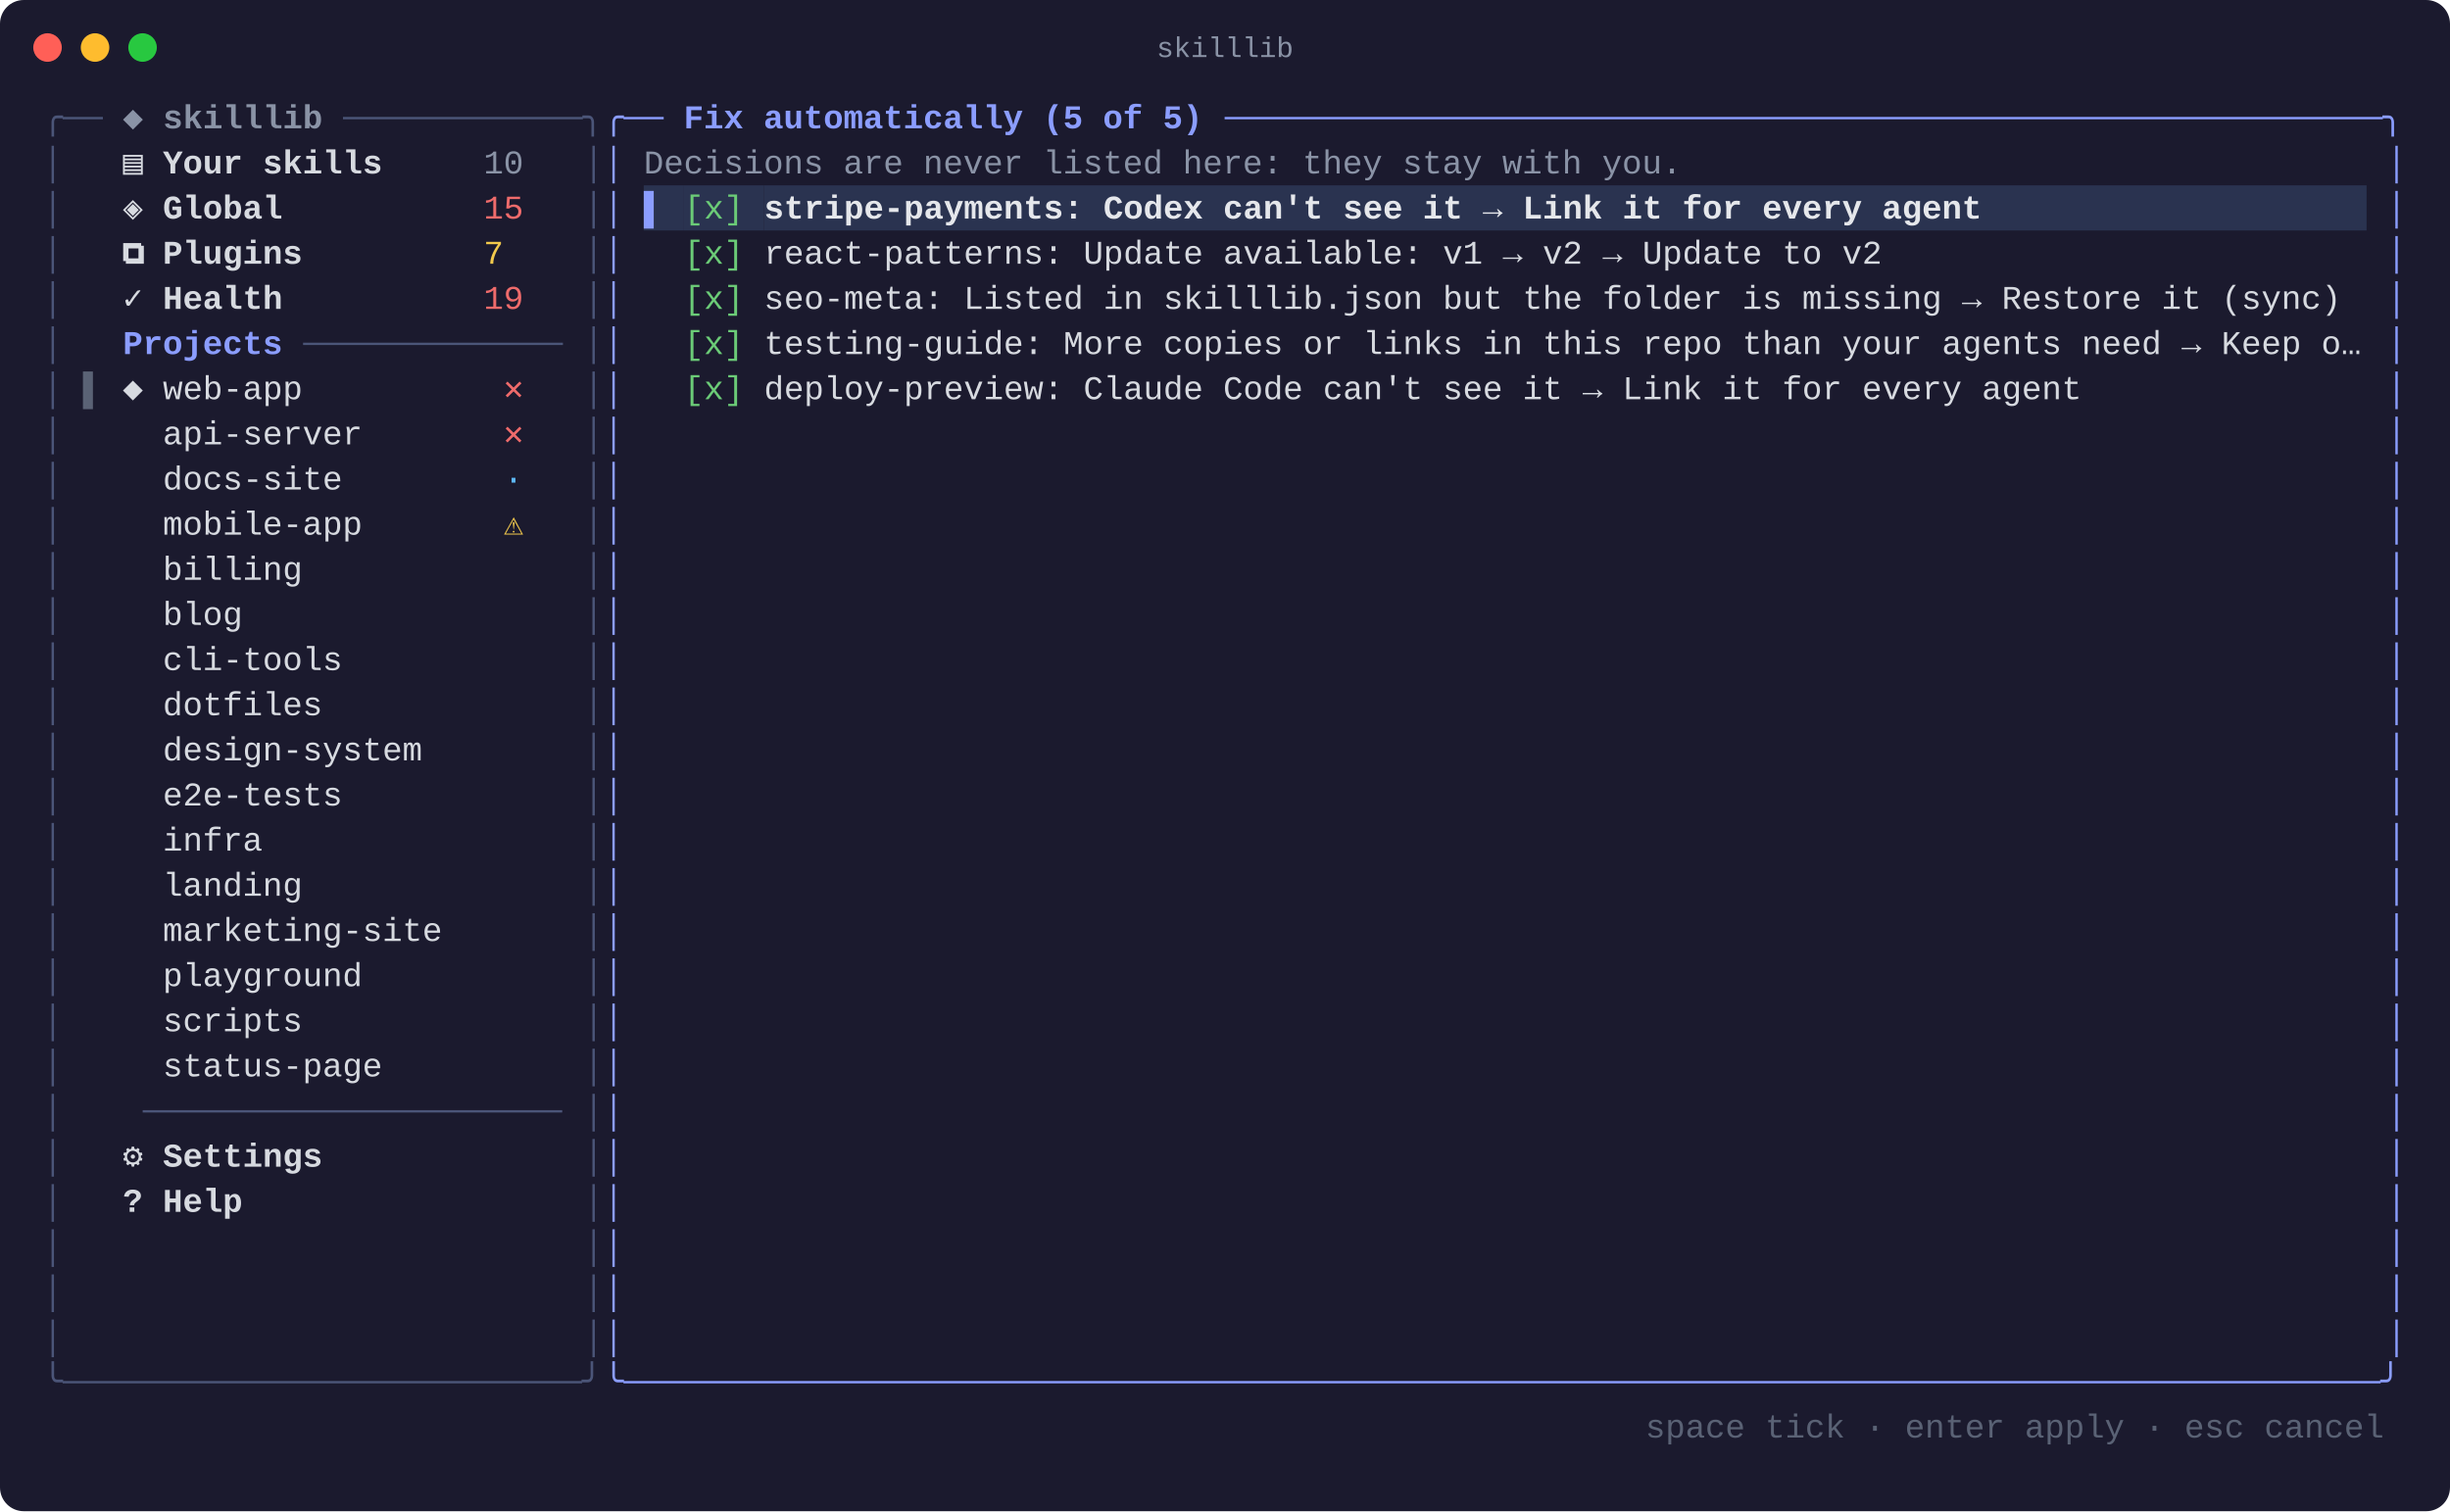
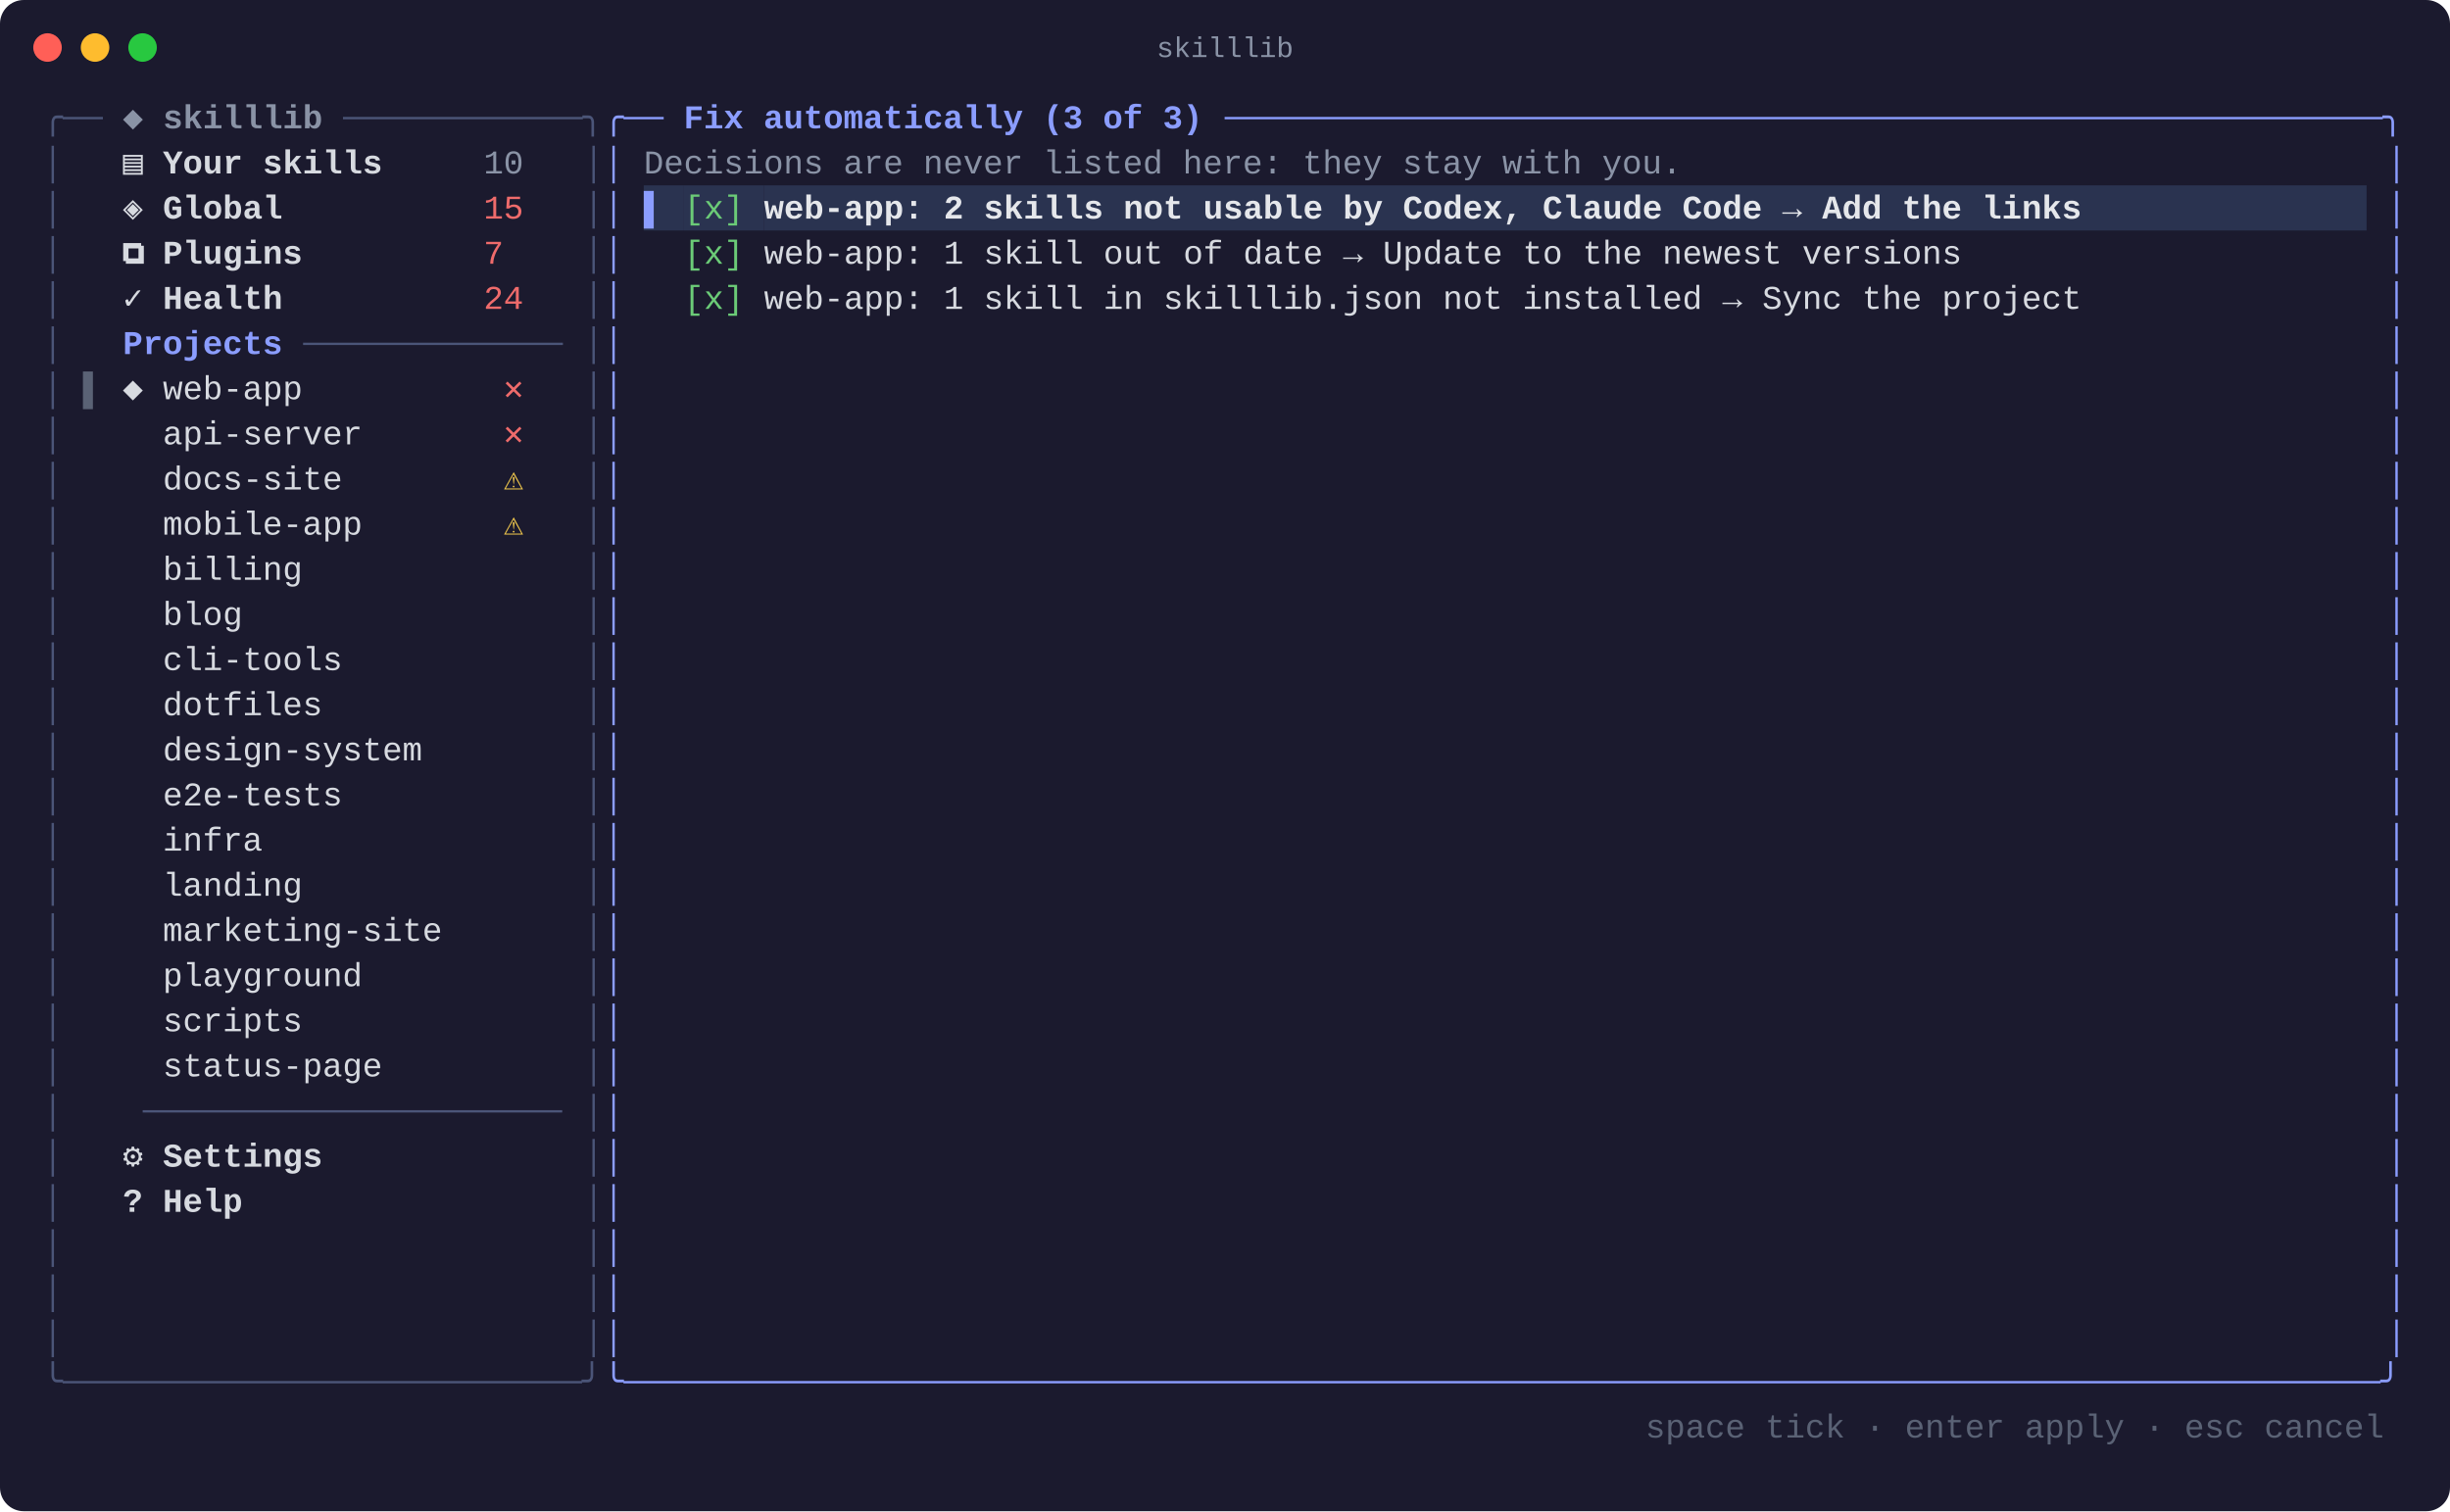
<svg xmlns="http://www.w3.org/2000/svg" width="1031" height="636" viewBox="0 0 1031 636" font-family="SFMono-Regular, Menlo, Consolas, 'Liberation Mono', monospace" font-size="14">
  <rect width="1031" height="636" rx="10" fill="#1b1a2e" />
  <circle cx="20" cy="20" r="6" fill="#ff5f57" />
  <circle cx="40" cy="20" r="6" fill="#febc2e" />
  <circle cx="60" cy="20" r="6" fill="#28c840" />
  <text x="515.5" y="24" fill="#8a93a6" font-size="12" text-anchor="middle">skilllib</text>
  <text x="18.0" y="54.0" fill="#4b5578" xml:space="preserve" textLength="25.3" lengthAdjust="spacingAndGlyphs">╭──</text>
  <text x="43.3" y="54.0" fill="#8a93a6" font-weight="bold" xml:space="preserve" textLength="101.2" lengthAdjust="spacingAndGlyphs"> ◆ skilllib </text>
  <text x="144.4" y="54.0" fill="#4b5578" xml:space="preserve" textLength="109.6" lengthAdjust="spacingAndGlyphs">────────────╮</text>
  <text x="254.0" y="54.0" fill="#8b9dff" xml:space="preserve" textLength="25.3" lengthAdjust="spacingAndGlyphs">╭──</text>
-   <text x="279.3" y="54.0" fill="#8b9dff" font-weight="bold" xml:space="preserve" textLength="236.0" lengthAdjust="spacingAndGlyphs"> Fix automatically (5 of 5) </text>
+   <text x="279.3" y="54.0" fill="#8b9dff" font-weight="bold" xml:space="preserve" textLength="236.0" lengthAdjust="spacingAndGlyphs"> Fix automatically (3 of 3) </text>
  <text x="515.4" y="54.0" fill="#8b9dff" xml:space="preserve" textLength="497.4" lengthAdjust="spacingAndGlyphs">──────────────────────────────────────────────────────────╮</text>
  <text x="18.0" y="73.0" fill="#4b5578" xml:space="preserve" textLength="8.4" lengthAdjust="spacingAndGlyphs">│</text>
  <text x="51.7" y="73.0" fill="#d7dae0" font-weight="bold" xml:space="preserve" textLength="151.7" lengthAdjust="spacingAndGlyphs">▤ Your skills     </text>
  <text x="203.5" y="73.0" fill="#8a93a6" xml:space="preserve" textLength="33.7" lengthAdjust="spacingAndGlyphs">10  </text>
  <text x="245.6" y="73.0" fill="#4b5578" xml:space="preserve" textLength="8.4" lengthAdjust="spacingAndGlyphs">│</text>
  <text x="254.0" y="73.0" fill="#8b9dff" xml:space="preserve" textLength="8.4" lengthAdjust="spacingAndGlyphs">│</text>
  <text x="270.9" y="73.0" fill="#8a93a6" xml:space="preserve" textLength="438.4" lengthAdjust="spacingAndGlyphs">Decisions are never listed here: they stay with you.</text>
  <text x="1004.3" y="73.0" fill="#8b9dff" xml:space="preserve" textLength="8.4" lengthAdjust="spacingAndGlyphs">│</text>
  <text x="18.0" y="92.0" fill="#4b5578" xml:space="preserve" textLength="8.4" lengthAdjust="spacingAndGlyphs">│</text>
  <text x="51.7" y="92.0" fill="#d7dae0" font-weight="bold" xml:space="preserve" textLength="151.7" lengthAdjust="spacingAndGlyphs">◈ Global          </text>
  <text x="203.5" y="92.0" fill="#ef6b6b" xml:space="preserve" textLength="33.7" lengthAdjust="spacingAndGlyphs">15  </text>
  <text x="245.6" y="92.0" fill="#4b5578" xml:space="preserve" textLength="8.4" lengthAdjust="spacingAndGlyphs">│</text>
  <text x="254.0" y="92.0" fill="#8b9dff" xml:space="preserve" textLength="8.4" lengthAdjust="spacingAndGlyphs">│</text>
  <rect x="270.9" y="78.0" width="16.9" height="19" fill="#2a3350" />
  <text x="270.9" y="92.0" fill="#8b9dff" xml:space="preserve" textLength="16.9" lengthAdjust="spacingAndGlyphs">▌ </text>
  <rect x="287.8" y="78.0" width="33.7" height="19" fill="#2a3350" />
  <text x="287.8" y="92.0" fill="#6bcb77" xml:space="preserve" textLength="33.7" lengthAdjust="spacingAndGlyphs">[x] </text>
  <rect x="321.5" y="78.0" width="674.4" height="19" fill="#2a3350" />
-   <text x="321.5" y="92.0" fill="#e5e7eb" font-weight="bold" xml:space="preserve" textLength="674.4" lengthAdjust="spacingAndGlyphs">stripe-payments: Codex can't see it → Link it for every agent                   </text>
+   <text x="321.5" y="92.0" fill="#e5e7eb" font-weight="bold" xml:space="preserve" textLength="674.4" lengthAdjust="spacingAndGlyphs">web-app: 2 skills not usable by Codex, Claude Code → Add the links              </text>
  <text x="1004.3" y="92.0" fill="#8b9dff" xml:space="preserve" textLength="8.4" lengthAdjust="spacingAndGlyphs">│</text>
  <text x="18.0" y="111.0" fill="#4b5578" xml:space="preserve" textLength="8.4" lengthAdjust="spacingAndGlyphs">│</text>
  <text x="51.7" y="111.0" fill="#d7dae0" font-weight="bold" xml:space="preserve" textLength="151.7" lengthAdjust="spacingAndGlyphs">⧉ Plugins         </text>
-   <text x="203.5" y="111.0" fill="#f2c94c" xml:space="preserve" textLength="33.7" lengthAdjust="spacingAndGlyphs">7   </text>
+   <text x="203.5" y="111.0" fill="#ef6b6b" xml:space="preserve" textLength="33.7" lengthAdjust="spacingAndGlyphs">7   </text>
  <text x="245.6" y="111.0" fill="#4b5578" xml:space="preserve" textLength="8.4" lengthAdjust="spacingAndGlyphs">│</text>
  <text x="254.0" y="111.0" fill="#8b9dff" xml:space="preserve" textLength="8.4" lengthAdjust="spacingAndGlyphs">│</text>
  <text x="287.8" y="111.0" fill="#6bcb77" xml:space="preserve" textLength="33.7" lengthAdjust="spacingAndGlyphs">[x] </text>
-   <text x="321.5" y="111.0" fill="#d7dae0" xml:space="preserve" textLength="682.8" lengthAdjust="spacingAndGlyphs">react-patterns: Update available: v1 → v2 → Update to v2                         </text>
+   <text x="321.5" y="111.0" fill="#d7dae0" xml:space="preserve" textLength="682.8" lengthAdjust="spacingAndGlyphs">web-app: 1 skill out of date → Update to the newest versions                     </text>
  <text x="1004.3" y="111.0" fill="#8b9dff" xml:space="preserve" textLength="8.4" lengthAdjust="spacingAndGlyphs">│</text>
  <text x="18.0" y="130.0" fill="#4b5578" xml:space="preserve" textLength="8.4" lengthAdjust="spacingAndGlyphs">│</text>
  <text x="51.7" y="130.0" fill="#d7dae0" font-weight="bold" xml:space="preserve" textLength="151.7" lengthAdjust="spacingAndGlyphs">✓ Health          </text>
-   <text x="203.5" y="130.0" fill="#ef6b6b" xml:space="preserve" textLength="33.7" lengthAdjust="spacingAndGlyphs">19  </text>
+   <text x="203.5" y="130.0" fill="#ef6b6b" xml:space="preserve" textLength="33.7" lengthAdjust="spacingAndGlyphs">24  </text>
  <text x="245.6" y="130.0" fill="#4b5578" xml:space="preserve" textLength="8.4" lengthAdjust="spacingAndGlyphs">│</text>
  <text x="254.0" y="130.0" fill="#8b9dff" xml:space="preserve" textLength="8.4" lengthAdjust="spacingAndGlyphs">│</text>
  <text x="287.8" y="130.0" fill="#6bcb77" xml:space="preserve" textLength="33.7" lengthAdjust="spacingAndGlyphs">[x] </text>
-   <text x="321.5" y="130.0" fill="#d7dae0" xml:space="preserve" textLength="682.8" lengthAdjust="spacingAndGlyphs">seo-meta: Listed in skilllib.json but the folder is missing → Restore it (sync)  </text>
+   <text x="321.5" y="130.0" fill="#d7dae0" xml:space="preserve" textLength="682.8" lengthAdjust="spacingAndGlyphs">web-app: 1 skill in skilllib.json not installed → Sync the project               </text>
  <text x="1004.3" y="130.0" fill="#8b9dff" xml:space="preserve" textLength="8.4" lengthAdjust="spacingAndGlyphs">│</text>
  <text x="18.0" y="149.0" fill="#4b5578" xml:space="preserve" textLength="8.4" lengthAdjust="spacingAndGlyphs">│</text>
  <text x="34.9" y="149.0" fill="#8b9dff" font-weight="bold" xml:space="preserve" textLength="92.7" lengthAdjust="spacingAndGlyphs">  Projects </text>
  <text x="127.6" y="149.0" fill="#4b5578" xml:space="preserve" textLength="109.6" lengthAdjust="spacingAndGlyphs">─────────────</text>
  <text x="245.6" y="149.0" fill="#4b5578" xml:space="preserve" textLength="8.4" lengthAdjust="spacingAndGlyphs">│</text>
  <text x="254.0" y="149.0" fill="#8b9dff" xml:space="preserve" textLength="8.4" lengthAdjust="spacingAndGlyphs">│</text>
-   <text x="287.8" y="149.0" fill="#6bcb77" xml:space="preserve" textLength="33.7" lengthAdjust="spacingAndGlyphs">[x] </text>
-   <text x="321.5" y="149.0" fill="#d7dae0" xml:space="preserve" textLength="682.8" lengthAdjust="spacingAndGlyphs">testing-guide: More copies or links in this repo than your agents need → Keep o… </text>
  <text x="1004.3" y="149.0" fill="#8b9dff" xml:space="preserve" textLength="8.4" lengthAdjust="spacingAndGlyphs">│</text>
  <text x="18.0" y="168.0" fill="#4b5578" xml:space="preserve" textLength="8.4" lengthAdjust="spacingAndGlyphs">│</text>
  <text x="34.9" y="168.0" fill="#5a6275" xml:space="preserve" textLength="16.9" lengthAdjust="spacingAndGlyphs">▌ </text>
  <text x="51.7" y="168.0" fill="#d7dae0" xml:space="preserve" textLength="160.2" lengthAdjust="spacingAndGlyphs">◆ web-app          </text>
  <text x="211.9" y="168.0" fill="#ef6b6b" xml:space="preserve" textLength="25.3" lengthAdjust="spacingAndGlyphs">✕  </text>
  <text x="245.6" y="168.0" fill="#4b5578" xml:space="preserve" textLength="8.4" lengthAdjust="spacingAndGlyphs">│</text>
  <text x="254.0" y="168.0" fill="#8b9dff" xml:space="preserve" textLength="8.4" lengthAdjust="spacingAndGlyphs">│</text>
-   <text x="287.8" y="168.0" fill="#6bcb77" xml:space="preserve" textLength="33.7" lengthAdjust="spacingAndGlyphs">[x] </text>
-   <text x="321.5" y="168.0" fill="#d7dae0" xml:space="preserve" textLength="682.8" lengthAdjust="spacingAndGlyphs">deploy-preview: Claude Code can't see it → Link it for every agent               </text>
  <text x="1004.3" y="168.0" fill="#8b9dff" xml:space="preserve" textLength="8.4" lengthAdjust="spacingAndGlyphs">│</text>
  <text x="18.0" y="187.0" fill="#4b5578" xml:space="preserve" textLength="8.4" lengthAdjust="spacingAndGlyphs">│</text>
  <text x="51.7" y="187.0" fill="#d7dae0" xml:space="preserve" textLength="160.2" lengthAdjust="spacingAndGlyphs">  api-server       </text>
  <text x="211.9" y="187.0" fill="#ef6b6b" xml:space="preserve" textLength="25.3" lengthAdjust="spacingAndGlyphs">✕  </text>
  <text x="245.6" y="187.0" fill="#4b5578" xml:space="preserve" textLength="8.4" lengthAdjust="spacingAndGlyphs">│</text>
  <text x="254.0" y="187.0" fill="#8b9dff" xml:space="preserve" textLength="8.4" lengthAdjust="spacingAndGlyphs">│</text>
  <text x="1004.3" y="187.0" fill="#8b9dff" xml:space="preserve" textLength="8.4" lengthAdjust="spacingAndGlyphs">│</text>
  <text x="18.0" y="206.0" fill="#4b5578" xml:space="preserve" textLength="8.4" lengthAdjust="spacingAndGlyphs">│</text>
  <text x="51.7" y="206.0" fill="#d7dae0" xml:space="preserve" textLength="160.2" lengthAdjust="spacingAndGlyphs">  docs-site        </text>
-   <text x="211.9" y="206.0" fill="#5eb8f7" xml:space="preserve" textLength="25.3" lengthAdjust="spacingAndGlyphs">·  </text>
+   <text x="211.9" y="206.0" fill="#f2c94c" xml:space="preserve" textLength="25.3" lengthAdjust="spacingAndGlyphs">⚠  </text>
  <text x="245.6" y="206.0" fill="#4b5578" xml:space="preserve" textLength="8.4" lengthAdjust="spacingAndGlyphs">│</text>
  <text x="254.0" y="206.0" fill="#8b9dff" xml:space="preserve" textLength="8.4" lengthAdjust="spacingAndGlyphs">│</text>
  <text x="1004.3" y="206.0" fill="#8b9dff" xml:space="preserve" textLength="8.4" lengthAdjust="spacingAndGlyphs">│</text>
  <text x="18.0" y="225.0" fill="#4b5578" xml:space="preserve" textLength="8.4" lengthAdjust="spacingAndGlyphs">│</text>
  <text x="51.7" y="225.0" fill="#d7dae0" xml:space="preserve" textLength="160.2" lengthAdjust="spacingAndGlyphs">  mobile-app       </text>
  <text x="211.9" y="225.0" fill="#f2c94c" xml:space="preserve" textLength="25.3" lengthAdjust="spacingAndGlyphs">⚠  </text>
  <text x="245.6" y="225.0" fill="#4b5578" xml:space="preserve" textLength="8.4" lengthAdjust="spacingAndGlyphs">│</text>
  <text x="254.0" y="225.0" fill="#8b9dff" xml:space="preserve" textLength="8.4" lengthAdjust="spacingAndGlyphs">│</text>
  <text x="1004.3" y="225.0" fill="#8b9dff" xml:space="preserve" textLength="8.4" lengthAdjust="spacingAndGlyphs">│</text>
  <text x="18.0" y="244.0" fill="#4b5578" xml:space="preserve" textLength="8.4" lengthAdjust="spacingAndGlyphs">│</text>
  <text x="51.7" y="244.0" fill="#d7dae0" xml:space="preserve" textLength="193.9" lengthAdjust="spacingAndGlyphs">  billing              </text>
  <text x="245.6" y="244.0" fill="#4b5578" xml:space="preserve" textLength="8.4" lengthAdjust="spacingAndGlyphs">│</text>
  <text x="254.0" y="244.0" fill="#8b9dff" xml:space="preserve" textLength="8.4" lengthAdjust="spacingAndGlyphs">│</text>
  <text x="1004.3" y="244.0" fill="#8b9dff" xml:space="preserve" textLength="8.4" lengthAdjust="spacingAndGlyphs">│</text>
  <text x="18.0" y="263.0" fill="#4b5578" xml:space="preserve" textLength="8.4" lengthAdjust="spacingAndGlyphs">│</text>
  <text x="51.7" y="263.0" fill="#d7dae0" xml:space="preserve" textLength="193.9" lengthAdjust="spacingAndGlyphs">  blog                 </text>
  <text x="245.6" y="263.0" fill="#4b5578" xml:space="preserve" textLength="8.4" lengthAdjust="spacingAndGlyphs">│</text>
  <text x="254.0" y="263.0" fill="#8b9dff" xml:space="preserve" textLength="8.4" lengthAdjust="spacingAndGlyphs">│</text>
  <text x="1004.3" y="263.0" fill="#8b9dff" xml:space="preserve" textLength="8.4" lengthAdjust="spacingAndGlyphs">│</text>
  <text x="18.0" y="282.0" fill="#4b5578" xml:space="preserve" textLength="8.4" lengthAdjust="spacingAndGlyphs">│</text>
  <text x="51.7" y="282.0" fill="#d7dae0" xml:space="preserve" textLength="193.9" lengthAdjust="spacingAndGlyphs">  cli-tools            </text>
  <text x="245.6" y="282.0" fill="#4b5578" xml:space="preserve" textLength="8.4" lengthAdjust="spacingAndGlyphs">│</text>
  <text x="254.0" y="282.0" fill="#8b9dff" xml:space="preserve" textLength="8.4" lengthAdjust="spacingAndGlyphs">│</text>
  <text x="1004.3" y="282.0" fill="#8b9dff" xml:space="preserve" textLength="8.4" lengthAdjust="spacingAndGlyphs">│</text>
  <text x="18.0" y="301.0" fill="#4b5578" xml:space="preserve" textLength="8.4" lengthAdjust="spacingAndGlyphs">│</text>
  <text x="51.7" y="301.0" fill="#d7dae0" xml:space="preserve" textLength="193.9" lengthAdjust="spacingAndGlyphs">  dotfiles             </text>
  <text x="245.6" y="301.0" fill="#4b5578" xml:space="preserve" textLength="8.4" lengthAdjust="spacingAndGlyphs">│</text>
  <text x="254.0" y="301.0" fill="#8b9dff" xml:space="preserve" textLength="8.4" lengthAdjust="spacingAndGlyphs">│</text>
  <text x="1004.3" y="301.0" fill="#8b9dff" xml:space="preserve" textLength="8.4" lengthAdjust="spacingAndGlyphs">│</text>
  <text x="18.0" y="320.0" fill="#4b5578" xml:space="preserve" textLength="8.4" lengthAdjust="spacingAndGlyphs">│</text>
  <text x="51.7" y="320.0" fill="#d7dae0" xml:space="preserve" textLength="193.9" lengthAdjust="spacingAndGlyphs">  design-system        </text>
  <text x="245.6" y="320.0" fill="#4b5578" xml:space="preserve" textLength="8.4" lengthAdjust="spacingAndGlyphs">│</text>
  <text x="254.0" y="320.0" fill="#8b9dff" xml:space="preserve" textLength="8.4" lengthAdjust="spacingAndGlyphs">│</text>
  <text x="1004.3" y="320.0" fill="#8b9dff" xml:space="preserve" textLength="8.4" lengthAdjust="spacingAndGlyphs">│</text>
  <text x="18.0" y="339.0" fill="#4b5578" xml:space="preserve" textLength="8.4" lengthAdjust="spacingAndGlyphs">│</text>
  <text x="51.7" y="339.0" fill="#d7dae0" xml:space="preserve" textLength="193.9" lengthAdjust="spacingAndGlyphs">  e2e-tests            </text>
  <text x="245.6" y="339.0" fill="#4b5578" xml:space="preserve" textLength="8.4" lengthAdjust="spacingAndGlyphs">│</text>
  <text x="254.0" y="339.0" fill="#8b9dff" xml:space="preserve" textLength="8.4" lengthAdjust="spacingAndGlyphs">│</text>
  <text x="1004.3" y="339.0" fill="#8b9dff" xml:space="preserve" textLength="8.4" lengthAdjust="spacingAndGlyphs">│</text>
  <text x="18.0" y="358.0" fill="#4b5578" xml:space="preserve" textLength="8.4" lengthAdjust="spacingAndGlyphs">│</text>
  <text x="51.7" y="358.0" fill="#d7dae0" xml:space="preserve" textLength="193.9" lengthAdjust="spacingAndGlyphs">  infra                </text>
  <text x="245.6" y="358.0" fill="#4b5578" xml:space="preserve" textLength="8.4" lengthAdjust="spacingAndGlyphs">│</text>
  <text x="254.0" y="358.0" fill="#8b9dff" xml:space="preserve" textLength="8.4" lengthAdjust="spacingAndGlyphs">│</text>
  <text x="1004.3" y="358.0" fill="#8b9dff" xml:space="preserve" textLength="8.4" lengthAdjust="spacingAndGlyphs">│</text>
  <text x="18.0" y="377.0" fill="#4b5578" xml:space="preserve" textLength="8.4" lengthAdjust="spacingAndGlyphs">│</text>
  <text x="51.7" y="377.0" fill="#d7dae0" xml:space="preserve" textLength="193.9" lengthAdjust="spacingAndGlyphs">  landing              </text>
  <text x="245.6" y="377.0" fill="#4b5578" xml:space="preserve" textLength="8.4" lengthAdjust="spacingAndGlyphs">│</text>
  <text x="254.0" y="377.0" fill="#8b9dff" xml:space="preserve" textLength="8.4" lengthAdjust="spacingAndGlyphs">│</text>
  <text x="1004.3" y="377.0" fill="#8b9dff" xml:space="preserve" textLength="8.4" lengthAdjust="spacingAndGlyphs">│</text>
  <text x="18.0" y="396.0" fill="#4b5578" xml:space="preserve" textLength="8.4" lengthAdjust="spacingAndGlyphs">│</text>
  <text x="51.7" y="396.0" fill="#d7dae0" xml:space="preserve" textLength="193.9" lengthAdjust="spacingAndGlyphs">  marketing-site       </text>
  <text x="245.6" y="396.0" fill="#4b5578" xml:space="preserve" textLength="8.4" lengthAdjust="spacingAndGlyphs">│</text>
  <text x="254.0" y="396.0" fill="#8b9dff" xml:space="preserve" textLength="8.4" lengthAdjust="spacingAndGlyphs">│</text>
  <text x="1004.3" y="396.0" fill="#8b9dff" xml:space="preserve" textLength="8.4" lengthAdjust="spacingAndGlyphs">│</text>
  <text x="18.0" y="415.0" fill="#4b5578" xml:space="preserve" textLength="8.4" lengthAdjust="spacingAndGlyphs">│</text>
  <text x="51.7" y="415.0" fill="#d7dae0" xml:space="preserve" textLength="193.9" lengthAdjust="spacingAndGlyphs">  playground           </text>
  <text x="245.6" y="415.0" fill="#4b5578" xml:space="preserve" textLength="8.4" lengthAdjust="spacingAndGlyphs">│</text>
  <text x="254.0" y="415.0" fill="#8b9dff" xml:space="preserve" textLength="8.4" lengthAdjust="spacingAndGlyphs">│</text>
  <text x="1004.3" y="415.0" fill="#8b9dff" xml:space="preserve" textLength="8.4" lengthAdjust="spacingAndGlyphs">│</text>
  <text x="18.0" y="434.0" fill="#4b5578" xml:space="preserve" textLength="8.4" lengthAdjust="spacingAndGlyphs">│</text>
  <text x="51.7" y="434.0" fill="#d7dae0" xml:space="preserve" textLength="193.9" lengthAdjust="spacingAndGlyphs">  scripts              </text>
  <text x="245.6" y="434.0" fill="#4b5578" xml:space="preserve" textLength="8.4" lengthAdjust="spacingAndGlyphs">│</text>
  <text x="254.0" y="434.0" fill="#8b9dff" xml:space="preserve" textLength="8.4" lengthAdjust="spacingAndGlyphs">│</text>
  <text x="1004.3" y="434.0" fill="#8b9dff" xml:space="preserve" textLength="8.4" lengthAdjust="spacingAndGlyphs">│</text>
  <text x="18.0" y="453.0" fill="#4b5578" xml:space="preserve" textLength="8.4" lengthAdjust="spacingAndGlyphs">│</text>
  <text x="51.7" y="453.0" fill="#d7dae0" xml:space="preserve" textLength="193.9" lengthAdjust="spacingAndGlyphs">  status-page          </text>
  <text x="245.6" y="453.0" fill="#4b5578" xml:space="preserve" textLength="8.4" lengthAdjust="spacingAndGlyphs">│</text>
  <text x="254.0" y="453.0" fill="#8b9dff" xml:space="preserve" textLength="8.4" lengthAdjust="spacingAndGlyphs">│</text>
  <text x="1004.3" y="453.0" fill="#8b9dff" xml:space="preserve" textLength="8.4" lengthAdjust="spacingAndGlyphs">│</text>
  <text x="18.0" y="472.0" fill="#4b5578" xml:space="preserve" textLength="8.4" lengthAdjust="spacingAndGlyphs">│</text>
  <text x="60.1" y="472.0" fill="#4b5578" xml:space="preserve" textLength="177.0" lengthAdjust="spacingAndGlyphs">─────────────────────</text>
  <text x="245.6" y="472.0" fill="#4b5578" xml:space="preserve" textLength="8.4" lengthAdjust="spacingAndGlyphs">│</text>
  <text x="254.0" y="472.0" fill="#8b9dff" xml:space="preserve" textLength="8.4" lengthAdjust="spacingAndGlyphs">│</text>
  <text x="1004.3" y="472.0" fill="#8b9dff" xml:space="preserve" textLength="8.4" lengthAdjust="spacingAndGlyphs">│</text>
  <text x="18.0" y="491.0" fill="#4b5578" xml:space="preserve" textLength="8.4" lengthAdjust="spacingAndGlyphs">│</text>
  <text x="51.7" y="491.0" fill="#d7dae0" font-weight="bold" xml:space="preserve" textLength="185.5" lengthAdjust="spacingAndGlyphs">⚙ Settings            </text>
  <text x="245.6" y="491.0" fill="#4b5578" xml:space="preserve" textLength="8.4" lengthAdjust="spacingAndGlyphs">│</text>
  <text x="254.0" y="491.0" fill="#8b9dff" xml:space="preserve" textLength="8.4" lengthAdjust="spacingAndGlyphs">│</text>
  <text x="1004.3" y="491.0" fill="#8b9dff" xml:space="preserve" textLength="8.4" lengthAdjust="spacingAndGlyphs">│</text>
  <text x="18.0" y="510.0" fill="#4b5578" xml:space="preserve" textLength="8.4" lengthAdjust="spacingAndGlyphs">│</text>
  <text x="51.7" y="510.0" fill="#d7dae0" font-weight="bold" xml:space="preserve" textLength="185.5" lengthAdjust="spacingAndGlyphs">? Help                </text>
  <text x="245.6" y="510.0" fill="#4b5578" xml:space="preserve" textLength="8.4" lengthAdjust="spacingAndGlyphs">│</text>
  <text x="254.0" y="510.0" fill="#8b9dff" xml:space="preserve" textLength="8.4" lengthAdjust="spacingAndGlyphs">│</text>
  <text x="1004.3" y="510.0" fill="#8b9dff" xml:space="preserve" textLength="8.4" lengthAdjust="spacingAndGlyphs">│</text>
  <text x="18.0" y="529.0" fill="#4b5578" xml:space="preserve" textLength="8.4" lengthAdjust="spacingAndGlyphs">│</text>
  <text x="245.6" y="529.0" fill="#4b5578" xml:space="preserve" textLength="8.4" lengthAdjust="spacingAndGlyphs">│</text>
  <text x="254.0" y="529.0" fill="#8b9dff" xml:space="preserve" textLength="8.4" lengthAdjust="spacingAndGlyphs">│</text>
  <text x="1004.3" y="529.0" fill="#8b9dff" xml:space="preserve" textLength="8.4" lengthAdjust="spacingAndGlyphs">│</text>
  <text x="18.0" y="548.0" fill="#4b5578" xml:space="preserve" textLength="8.4" lengthAdjust="spacingAndGlyphs">│</text>
  <text x="245.6" y="548.0" fill="#4b5578" xml:space="preserve" textLength="8.4" lengthAdjust="spacingAndGlyphs">│</text>
  <text x="254.0" y="548.0" fill="#8b9dff" xml:space="preserve" textLength="8.4" lengthAdjust="spacingAndGlyphs">│</text>
  <text x="1004.3" y="548.0" fill="#8b9dff" xml:space="preserve" textLength="8.4" lengthAdjust="spacingAndGlyphs">│</text>
  <text x="18.0" y="567.0" fill="#4b5578" xml:space="preserve" textLength="8.4" lengthAdjust="spacingAndGlyphs">│</text>
  <text x="245.6" y="567.0" fill="#4b5578" xml:space="preserve" textLength="8.4" lengthAdjust="spacingAndGlyphs">│</text>
  <text x="254.0" y="567.0" fill="#8b9dff" xml:space="preserve" textLength="8.4" lengthAdjust="spacingAndGlyphs">│</text>
  <text x="1004.3" y="567.0" fill="#8b9dff" xml:space="preserve" textLength="8.4" lengthAdjust="spacingAndGlyphs">│</text>
  <text x="18.0" y="586.0" fill="#4b5578" xml:space="preserve" textLength="236.0" lengthAdjust="spacingAndGlyphs">╰──────────────────────────╯</text>
  <text x="254.0" y="586.0" fill="#8b9dff" xml:space="preserve" textLength="758.7" lengthAdjust="spacingAndGlyphs">╰────────────────────────────────────────────────────────────────────────────────────────╯</text>
  <text x="692.4" y="605.0" fill="#5a6275" xml:space="preserve" textLength="320.3" lengthAdjust="spacingAndGlyphs">space tick · enter apply · esc cancel </text>
</svg>
